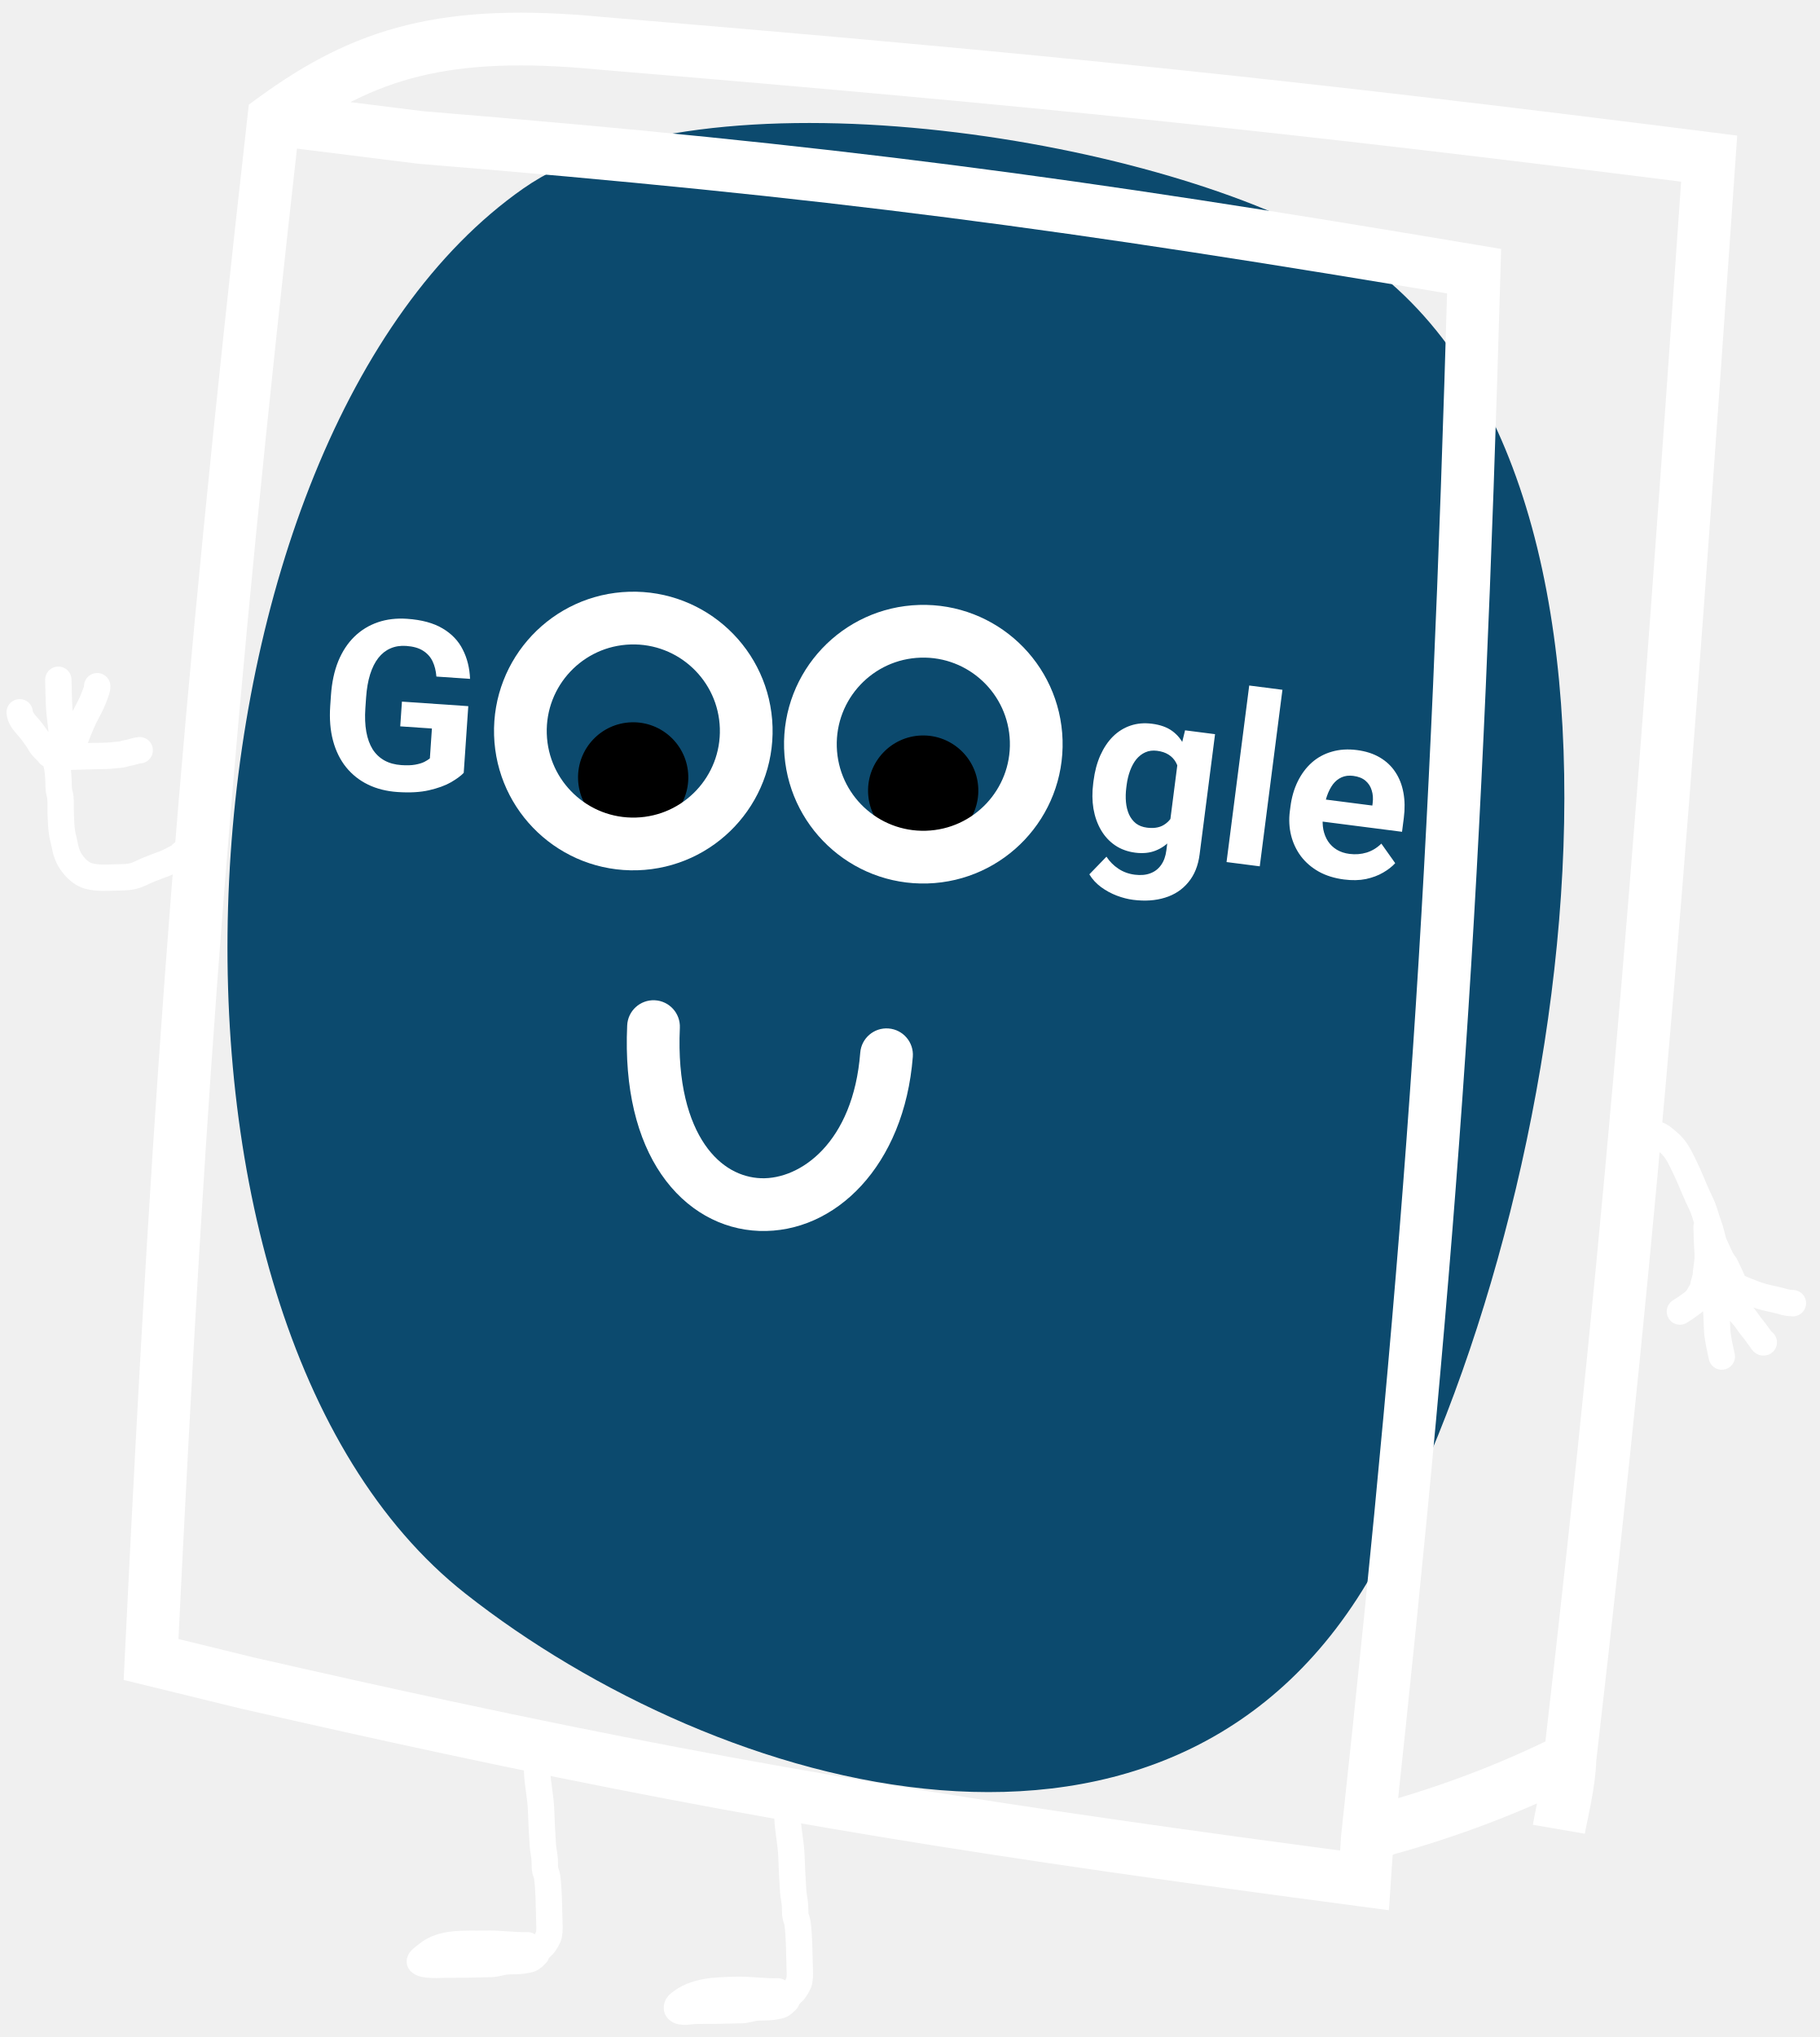
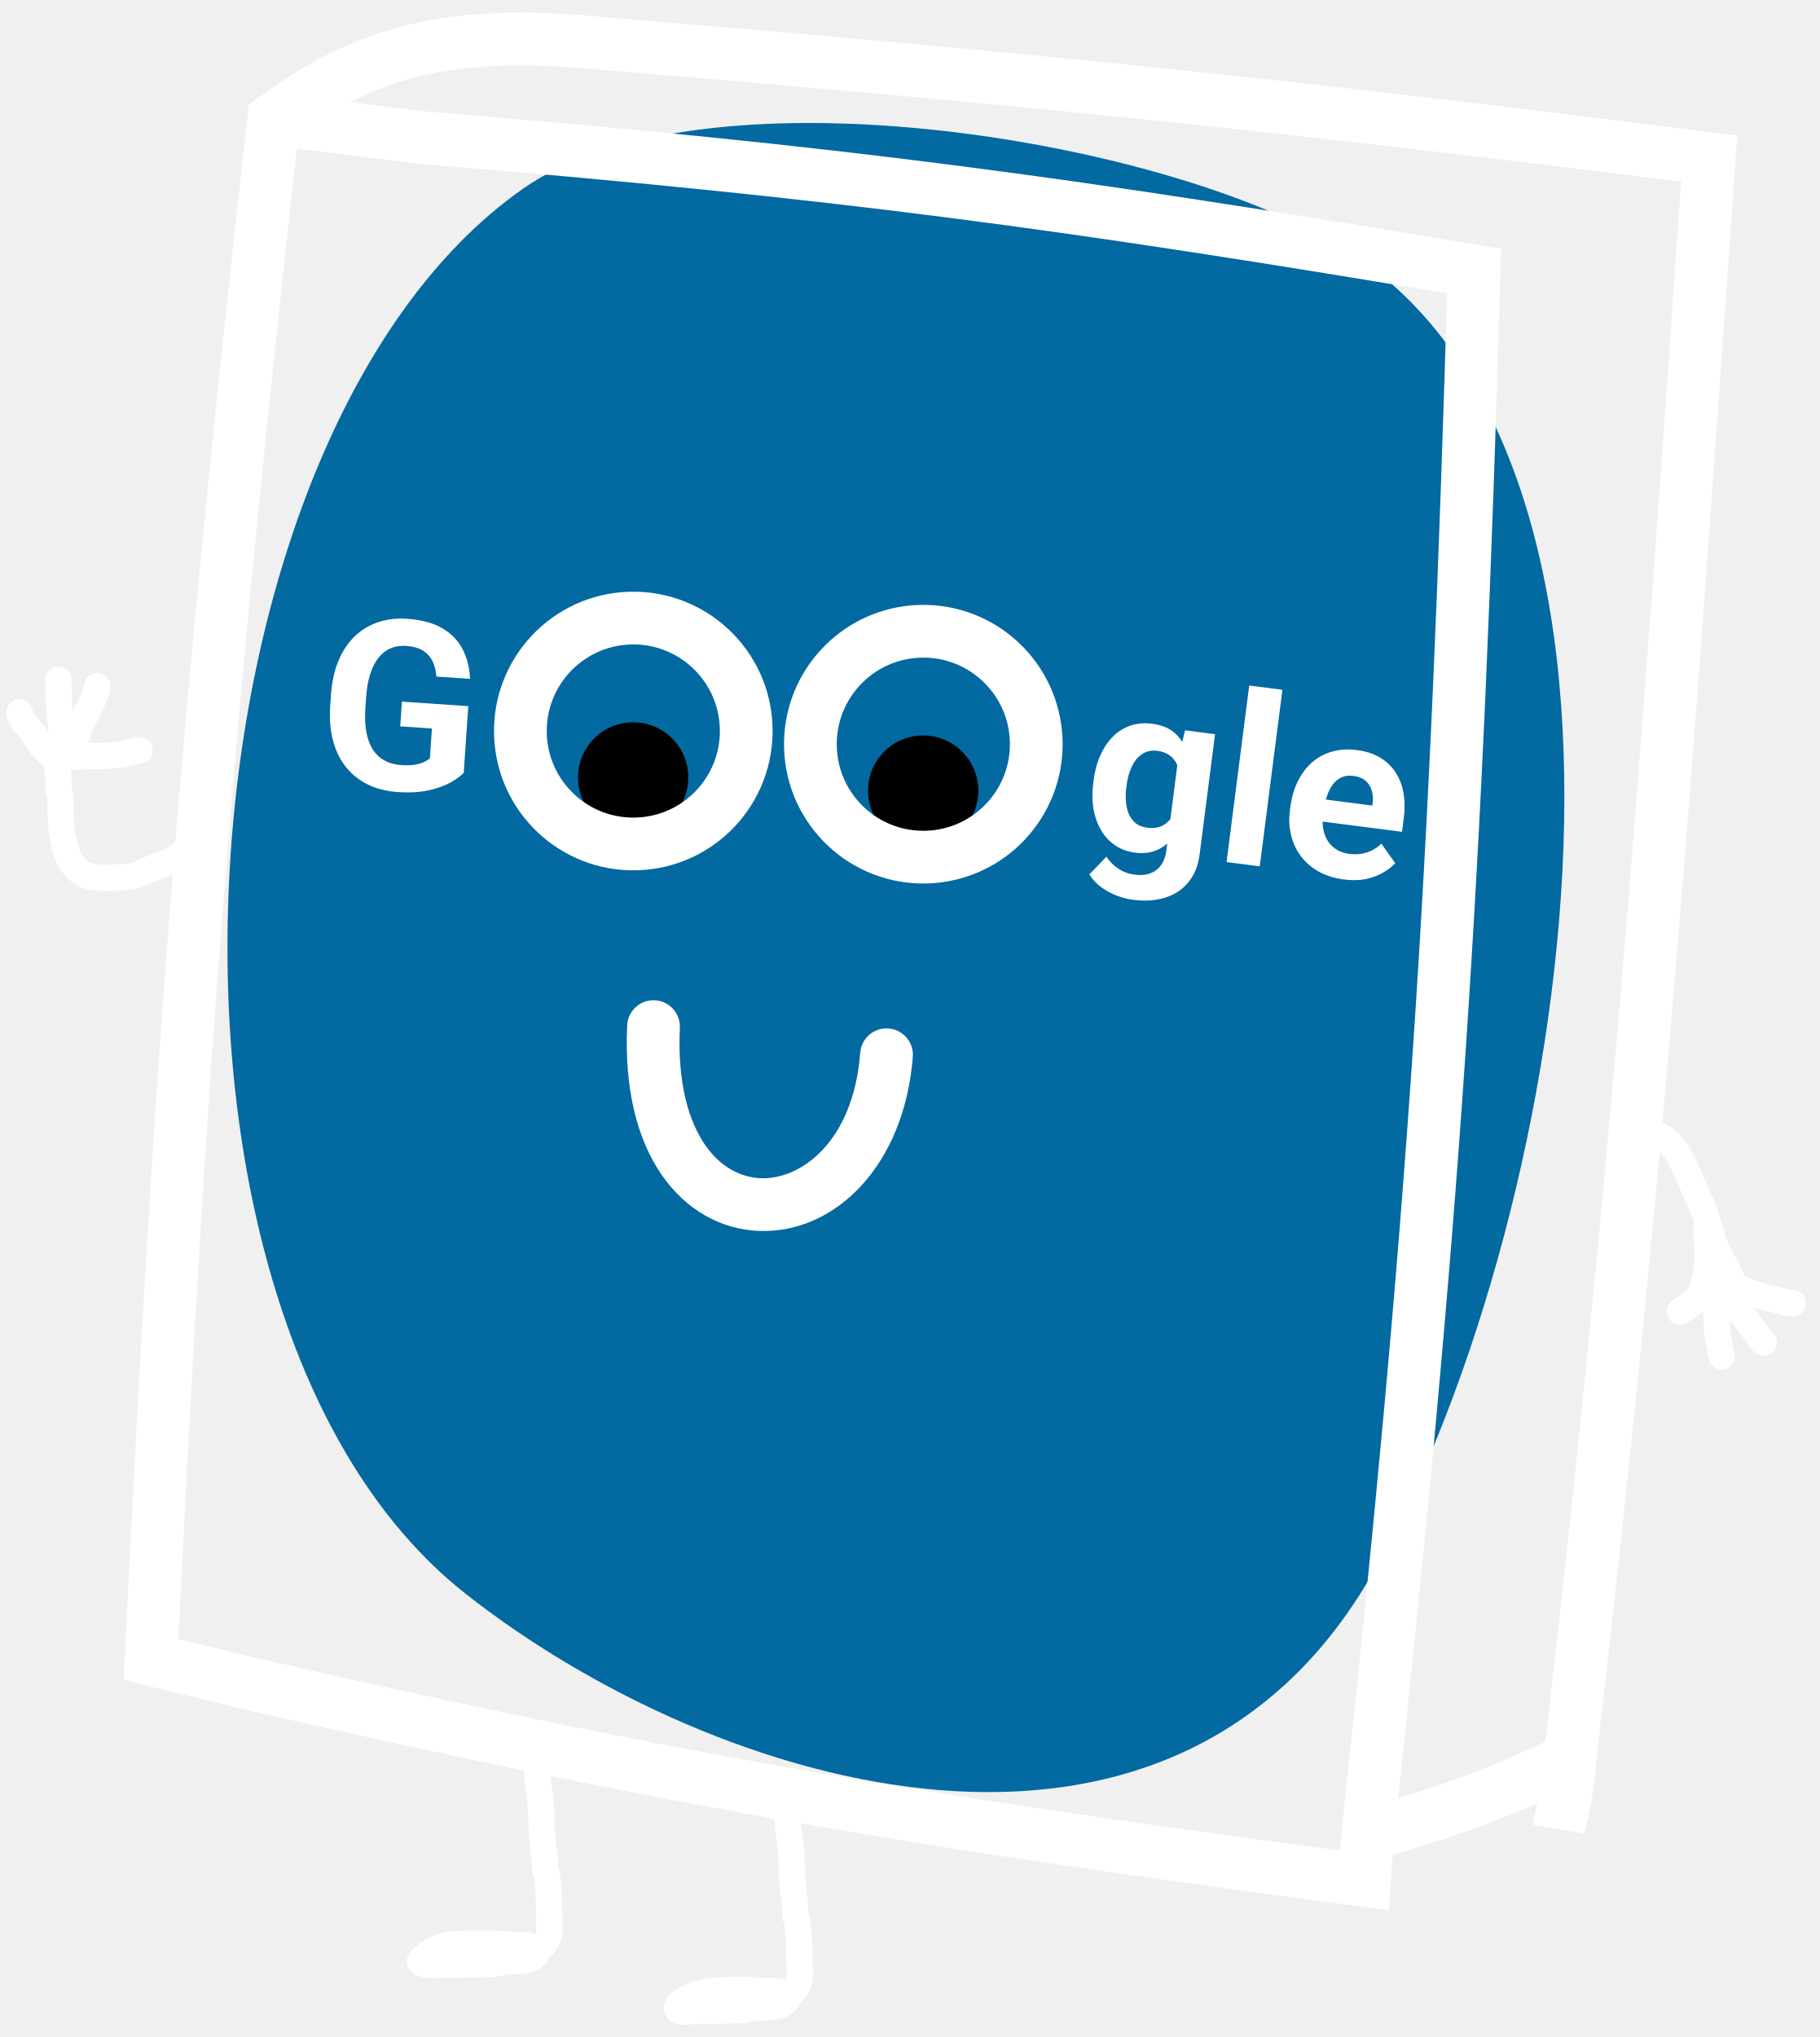
<svg xmlns="http://www.w3.org/2000/svg" width="276" height="309" viewBox="0 0 276 309" fill="none">
  <path d="M118.018 302.085C115.871 302.149 113.742 301.786 111.604 301.85C108.618 301.939 105.341 301.94 102.936 304.031C102.751 304.192 102.598 304.574 102.77 304.807C103.234 305.437 104.864 305.027 105.511 305.028C107.86 305.031 110.2 304.988 112.55 304.918C113.256 304.897 113.877 304.654 114.568 304.561C115.117 304.487 115.685 304.504 116.239 304.487C116.964 304.466 117.58 304.391 118.283 304.213C118.776 304.087 118.975 303.743 119.339 303.433M115.906 302.895L118.431 302.82C118.868 302.807 119.511 302.932 119.849 302.611C119.988 302.479 120.113 302.324 120.264 302.207C120.567 301.974 121.182 300.912 121.258 300.529C121.408 299.76 121.342 298.991 121.319 298.213C121.254 296.045 121.267 293.862 120.994 291.709C120.938 291.272 120.691 290.878 120.659 290.449C120.627 290.005 120.64 289.555 120.619 289.11C120.586 288.381 120.387 287.666 120.341 286.935C120.23 285.186 120.129 283.436 120.077 281.675C120.015 279.619 119.528 277.63 119.467 275.583" stroke="white" stroke-width="4" stroke-linecap="round" />
  <path d="M254.871 198.948C255.231 198.693 255.615 198.497 255.969 198.224C256.445 197.855 257.1 197.49 257.455 196.99C257.636 196.736 257.793 196.455 257.944 196.182C258.067 195.959 258.22 195.782 258.312 195.534C258.393 195.318 258.414 195.073 258.459 194.847C258.52 194.538 258.636 194.24 258.715 193.934C258.821 193.524 258.822 193.119 258.869 192.701C258.932 192.133 259.049 191.57 259.078 190.998C259.122 190.127 259.012 189.267 258.986 188.4L258.918 186.122M261.22 205.78C260.924 204.336 260.55 202.943 260.505 201.462C260.468 200.209 260.435 198.975 260.268 197.733C260.068 196.239 260.221 194.704 260.008 193.213C259.9 192.455 259.97 191.691 259.814 190.938C259.718 190.473 259.682 189.931 259.52 189.489M267.592 203.625C267.465 203.745 267.198 203.251 267.137 203.165C266.906 202.839 266.654 202.526 266.43 202.197C266.22 201.89 265.988 201.613 265.753 201.326C265.373 200.86 265.048 200.345 264.679 199.869C264.451 199.576 264.193 199.316 263.953 199.034C263.676 198.711 263.49 198.344 263.285 197.975C262.915 197.31 262.495 196.668 262.1 196.018C261.786 195.501 261.492 194.996 261.231 194.451C260.989 193.945 260.737 193.435 260.418 192.973M272.011 197.683C271.845 197.654 271.682 197.657 271.513 197.647C271.068 197.622 270.655 197.481 270.228 197.365C269.575 197.189 268.901 197.046 268.24 196.9C267.162 196.661 266.141 196.305 265.124 195.881C263.007 194.998 260.783 194.198 258.83 192.979M262.354 194.453C262.168 193.981 264.443 197.392 261.779 191.969C261.232 191.279 260.903 190.547 260.554 189.741C260.318 189.197 260.022 188.702 259.881 188.115C259.704 187.381 259.519 186.675 259.266 185.963C259.021 185.272 258.797 184.557 258.583 183.856C258.338 183.054 257.957 182.322 257.602 181.563C256.919 180.106 256.366 178.584 255.654 177.14C255.082 175.982 254.562 174.747 253.659 173.791C253.352 173.467 252.977 173.166 252.642 172.868C252.298 172.561 251.91 172.293 251.486 172.115C251.169 171.981 250.896 171.878 250.569 171.782C250.381 171.728 250.166 171.738 250 171.635" stroke="white" stroke-width="4" stroke-linecap="round" />
-   <path d="M70.615 241.744C17.31 199.756 25.378 66.391 79.382 28.601C106.267 9.787 174.648 20.559 202.827 37.059C256.198 68.311 239.124 182.665 208.827 237.609C178.529 292.553 108.783 271.807 70.615 241.744Z" fill="#0c4a6e" />
+   <path d="M70.615 241.744C17.31 199.756 25.378 66.391 79.382 28.601C106.267 9.787 174.648 20.559 202.827 37.059C256.198 68.311 239.124 182.665 208.827 237.609C178.529 292.553 108.783 271.807 70.615 241.744Z" fill="#0369a1" />
  <path d="M223.644 41.135L227.643 41.25L227.743 37.769L224.308 37.191L223.644 41.135ZM207.016 285.242L206.493 289.207L210.718 289.765L211.007 285.514L207.016 285.242ZM37.493 255.298L36.543 259.183L36.572 259.19L36.602 259.197L37.493 255.298ZM41.527 18.071L39.167 14.841L37.749 15.878L37.552 17.623L41.527 18.071ZM91.271 6.578L90.884 10.559L90.911 10.562L90.939 10.564L91.271 6.578ZM259.308 24.061L263.298 24.338L263.56 20.567L259.809 20.093L259.308 24.061ZM207.46 278.726L203.484 278.296L203.475 278.374L203.47 278.454L207.46 278.726ZM22.917 251.732L18.922 251.538L18.762 254.833L21.966 255.617L22.917 251.732ZM210.195 277.483L209.135 273.626L208.829 273.71L208.54 273.842L210.195 277.483ZM103.144 155.912C103.245 153.705 101.538 151.834 99.331 151.733C97.124 151.633 95.254 153.34 95.153 155.547L103.144 155.912ZM138.488 160.311C138.66 158.108 137.013 156.184 134.811 156.012C132.608 155.84 130.684 157.487 130.512 159.689L138.488 160.311ZM63.834 20.855L63.338 24.825L63.423 24.835L63.508 24.842L63.834 20.855ZM67.472 261.957L68.311 258.046L68.311 258.046L67.472 261.957ZM43.887 21.3C50.489 16.475 56.546 13.312 63.662 11.569C70.828 9.814 79.325 9.437 90.884 10.559L91.657 2.597C79.59 1.425 70.111 1.753 61.759 3.799C53.358 5.856 46.356 9.587 39.167 14.841L43.887 21.3ZM90.939 10.564C157.753 16.129 194.548 19.908 258.806 28.03L259.809 20.093C195.428 11.955 158.52 8.165 91.603 2.592L90.939 10.564ZM255.317 23.784C248.412 123.249 244.329 179.04 234.213 266.341L242.16 267.262C252.298 179.768 256.392 123.824 263.298 24.338L255.317 23.784ZM219.646 41.021C217.003 133.131 213.569 185.033 203.484 278.296L211.437 279.156C221.546 185.678 224.994 133.565 227.643 41.25L219.646 41.021ZM203.47 278.454L203.026 284.97L211.007 285.514L211.451 278.997L203.47 278.454ZM38.444 251.412L23.867 247.846L21.966 255.617L36.543 259.183L38.444 251.412ZM26.912 251.926C31.298 161.588 35.134 110.58 45.502 18.518L37.552 17.623C27.163 109.87 23.314 161.049 18.922 251.538L26.912 251.926ZM236.396 263.225C227.536 267.66 218.274 271.114 209.135 273.626L211.255 281.34C220.86 278.7 230.616 275.065 239.977 270.378L236.396 263.225ZM208.54 273.842L205.806 275.084L209.115 282.367L211.849 281.125L208.54 273.842ZM95.153 155.547C94.712 165.189 96.665 172.796 100.346 178.16C104.067 183.582 109.453 186.522 115.182 186.724C126.741 187.133 137.205 176.772 138.488 160.311L130.512 159.689C129.448 173.344 121.409 178.939 115.465 178.729C112.443 178.623 109.328 177.11 106.942 173.633C104.517 170.098 102.758 164.361 103.144 155.912L95.153 155.547ZM240.442 278.161C240.803 276.064 242.088 271.034 242.186 266.896L234.188 266.707C234.108 270.083 233.115 273.564 232.558 276.806L240.442 278.161ZM224.308 37.191C162.438 26.779 127.406 22.045 64.16 16.869L63.508 24.842C126.492 29.997 161.296 34.7 222.981 45.08L224.308 37.191ZM64.329 16.886L42.023 14.102L41.032 22.04L63.338 24.825L64.329 16.886ZM207.54 281.276C151.889 273.924 116.881 268.466 68.311 258.046L66.633 265.868C115.488 276.349 150.725 281.84 206.493 289.207L207.54 281.276ZM68.311 258.046C58.927 256.032 49.034 253.833 38.385 251.398L36.602 259.197C47.28 261.638 57.208 263.846 66.633 265.868L68.311 258.046Z" fill="white" />
  <path d="M80.036 295.085C77.889 295.149 75.76 294.785 73.621 294.849C70.636 294.939 67.088 294.478 64.683 296.569C64.498 296.73 63.542 297.365 63.714 297.598C64.178 298.228 66.882 298.027 67.529 298.028C69.878 298.031 72.218 297.988 74.568 297.918C75.274 297.897 75.895 297.654 76.586 297.561C77.135 297.487 77.703 297.504 78.257 297.487C78.982 297.465 79.597 297.391 80.301 297.212C80.794 297.087 80.993 296.743 81.357 296.433M77.924 295.895L80.449 295.82C80.886 295.807 81.529 295.932 81.867 295.611C82.006 295.479 82.131 295.323 82.282 295.207C82.585 294.974 83.2 293.912 83.276 293.528C83.426 292.76 83.36 291.991 83.337 291.213C83.272 289.045 83.285 286.861 83.012 284.709C82.956 284.272 82.709 283.878 82.677 283.449C82.645 283.005 82.658 282.555 82.637 282.11C82.604 281.381 82.405 280.665 82.359 279.935C82.248 278.186 82.147 276.436 82.095 274.675C82.033 272.619 81.546 270.63 81.485 268.583" stroke="white" stroke-width="4" stroke-linecap="round" />
  <path d="M8.85 103.115C8.894 104.583 8.898 106.059 8.992 107.525C9.061 108.593 9.25 109.639 9.328 110.705C9.371 111.293 9.414 111.8 9.548 112.36C9.603 112.588 9.621 112.814 9.628 113.047M14.746 104.093C14.76 104.555 14.535 105.032 14.381 105.461C14.091 106.27 13.737 107.032 13.323 107.785C12.595 109.11 12.03 110.497 11.496 111.906C11.338 112.325 11.16 112.75 11.026 113.176C10.967 113.367 10.803 113.519 10.759 113.708C10.711 113.913 10.645 114.089 10.579 114.29C10.542 114.402 10.439 114.431 10.443 114.562M21.193 113.807C20.542 113.862 19.931 114.146 19.282 114.238C18.956 114.285 18.626 114.45 18.306 114.471C17.863 114.499 17.426 114.55 16.984 114.596C16.047 114.693 15.081 114.663 14.139 114.691L10.306 114.806M2.986 108.052C3.008 108.796 3.629 109.588 4.116 110.113C4.738 110.783 5.254 111.541 5.779 112.291C5.977 112.574 6.099 112.904 6.324 113.167C6.532 113.412 6.747 113.648 6.981 113.869C7.157 114.035 7.375 114.188 7.456 114.41M8.491 115.245C8.495 115.374 8.477 115.53 8.512 115.656C8.607 116.008 8.676 116.323 8.73 116.694C8.814 117.283 8.857 117.84 8.875 118.44C8.895 119.093 8.87 119.772 9.052 120.406C9.271 121.172 9.177 122.079 9.2 122.871C9.244 124.331 9.246 125.89 9.622 127.309C9.788 127.94 9.871 128.596 10.063 129.22C10.322 130.056 10.697 130.705 11.266 131.369C11.837 132.037 12.617 132.671 13.476 132.893C14.796 133.235 16.122 133.148 17.471 133.107C18.764 133.069 19.961 133.131 21.15 132.554C22.325 131.984 23.565 131.516 24.793 131.072C25.372 130.862 25.952 130.573 26.489 130.267C26.736 130.126 27.165 129.981 27.342 129.761C27.434 129.647 27.665 129.426 27.788 129.374C28.052 129.261 28.387 129.238 28.623 129.071" stroke="white" stroke-width="4" stroke-linecap="round" />
  <path d="M71.047 107.12L70.354 117.238C69.923 117.691 69.274 118.169 68.405 118.673C67.538 119.166 66.435 119.566 65.099 119.874C63.762 120.182 62.164 120.272 60.305 120.144C58.657 120.032 57.173 119.66 55.854 119.029C54.535 118.387 53.421 117.506 52.511 116.386C51.612 115.268 50.952 113.93 50.53 112.374C50.109 110.807 49.966 109.041 50.1 107.077L50.21 105.481C50.344 103.517 50.715 101.786 51.323 100.289C51.942 98.793 52.761 97.551 53.78 96.563C54.8 95.576 55.983 94.853 57.33 94.393C58.677 93.933 60.151 93.758 61.753 93.868C63.974 94.02 65.773 94.507 67.15 95.33C68.527 96.141 69.547 97.209 70.208 98.534C70.881 99.849 71.249 101.331 71.313 102.98L66.209 102.63C66.14 101.756 65.946 100.985 65.628 100.317C65.309 99.65 64.824 99.111 64.17 98.702C63.529 98.294 62.676 98.054 61.612 97.981C60.735 97.921 59.94 98.048 59.225 98.364C58.523 98.668 57.914 99.149 57.399 99.807C56.884 100.464 56.469 101.293 56.154 102.294C55.839 103.294 55.635 104.466 55.543 105.811L55.431 107.442C55.34 108.775 55.388 109.964 55.575 111.011C55.762 112.046 56.083 112.931 56.538 113.667C57.005 114.392 57.601 114.955 58.325 115.357C59.049 115.759 59.908 115.994 60.902 116.062C61.732 116.119 62.427 116.096 62.986 115.994C63.557 115.892 64.018 115.753 64.371 115.578C64.736 115.391 65.019 115.211 65.219 115.037L65.528 110.512L60.723 110.183L60.98 106.43L71.047 107.12Z" fill="white" />
  <path d="M179.792 110.785L184.342 111.369L182 129.606C181.779 131.326 181.208 132.736 180.287 133.834C179.376 134.946 178.201 135.723 176.762 136.164C175.322 136.617 173.701 136.728 171.899 136.496C171.109 136.395 170.285 136.183 169.429 135.86C168.584 135.539 167.789 135.106 167.043 134.561C166.31 134.018 165.719 133.375 165.271 132.632L167.866 129.953C168.36 130.702 168.967 131.311 169.687 131.782C170.405 132.264 171.228 132.565 172.158 132.684C173.065 132.8 173.854 132.73 174.525 132.474C175.194 132.229 175.738 131.809 176.158 131.213C176.575 130.628 176.842 129.889 176.957 128.994L178.744 115.081L179.792 110.785ZM165.858 118.813L165.905 118.447C166.091 117.006 166.433 115.721 166.932 114.592C167.445 113.452 168.081 112.5 168.841 111.735C169.613 110.972 170.499 110.418 171.5 110.074C172.501 109.73 173.595 109.634 174.78 109.787C176.036 109.948 177.058 110.315 177.847 110.889C178.635 111.463 179.248 112.215 179.683 113.146C180.121 114.064 180.416 115.124 180.569 116.325C180.735 117.516 180.817 118.809 180.815 120.203L180.712 121.005C180.369 122.296 179.951 123.483 179.457 124.565C178.964 125.648 178.378 126.577 177.699 127.352C177.022 128.116 176.229 128.676 175.321 129.032C174.425 129.389 173.395 129.493 172.233 129.344C171.071 129.195 170.049 128.821 169.169 128.224C168.3 127.628 167.59 126.857 167.038 125.912C166.486 124.967 166.104 123.89 165.893 122.681C165.694 121.474 165.682 120.185 165.858 118.813ZM170.927 119.092L170.88 119.458C170.78 120.237 170.762 120.973 170.826 121.667C170.891 122.36 171.047 122.989 171.293 123.552C171.553 124.105 171.902 124.558 172.342 124.91C172.794 125.251 173.351 125.465 174.014 125.55C174.932 125.668 175.707 125.572 176.337 125.263C176.969 124.943 177.474 124.458 177.853 123.81C178.232 123.161 178.502 122.393 178.663 121.504L178.956 119.22C179.027 118.484 179.013 117.815 178.913 117.211C178.815 116.596 178.636 116.059 178.376 115.601C178.116 115.142 177.751 114.764 177.281 114.467C176.811 114.171 176.233 113.978 175.547 113.89C174.885 113.805 174.29 113.882 173.763 114.122C173.249 114.351 172.796 114.701 172.405 115.17C172.026 115.642 171.71 116.215 171.457 116.892C171.207 117.557 171.03 118.29 170.927 119.092ZM194.565 104.636L191.125 131.416L186.086 130.769L189.526 103.989L194.565 104.636ZM203.912 133.413C202.448 133.225 201.164 132.824 200.061 132.21C198.96 131.584 198.057 130.8 197.35 129.859C196.656 128.919 196.165 127.869 195.876 126.71C195.59 125.539 195.527 124.325 195.688 123.07L195.778 122.373C195.961 120.943 196.333 119.662 196.892 118.528C197.451 117.395 198.164 116.441 199.032 115.666C199.911 114.893 200.926 114.344 202.079 114.02C203.233 113.683 204.495 113.603 205.867 113.78C207.203 113.951 208.361 114.324 209.338 114.899C210.316 115.473 211.101 116.212 211.694 117.116C212.299 118.02 212.708 119.065 212.922 120.251C213.138 121.424 213.157 122.703 212.979 124.086L212.71 126.178L197.716 124.252L198.146 120.905L208.206 122.197L208.255 121.813C208.345 121.116 208.297 120.478 208.111 119.899C207.939 119.309 207.624 118.82 207.166 118.43C206.708 118.041 206.089 117.796 205.311 117.696C204.648 117.611 204.06 117.683 203.546 117.912C203.032 118.141 202.591 118.498 202.221 118.982C201.863 119.468 201.563 120.056 201.321 120.745C201.092 121.425 200.924 122.183 200.816 123.02L200.727 123.717C200.63 124.473 200.645 125.184 200.772 125.85C200.911 126.518 201.148 127.109 201.483 127.625C201.83 128.142 202.272 128.565 202.809 128.894C203.357 129.224 203.997 129.437 204.73 129.531C205.636 129.647 206.501 129.581 207.325 129.332C208.162 129.073 208.911 128.62 209.573 127.973L211.674 130.936C211.205 131.455 210.595 131.932 209.842 132.367C209.1 132.804 208.231 133.129 207.235 133.344C206.24 133.547 205.132 133.57 203.912 133.413Z" fill="white" />
  <circle cx="96.062" cy="117.93" r="8.365" transform="rotate(-1.71353 96.0622 117.93)" fill="black" />
  <circle cx="96.083" cy="110.89" r="17.134" transform="rotate(-1.71353 96.0833 110.89)" stroke="white" stroke-width="8" />
  <circle cx="140.062" cy="119.93" r="8.365" transform="rotate(-1.71353 140.062 119.93)" fill="black" />
  <circle cx="140.083" cy="112.89" r="17.134" transform="rotate(-1.71353 140.083 112.89)" stroke="white" stroke-width="8" />
</svg>
